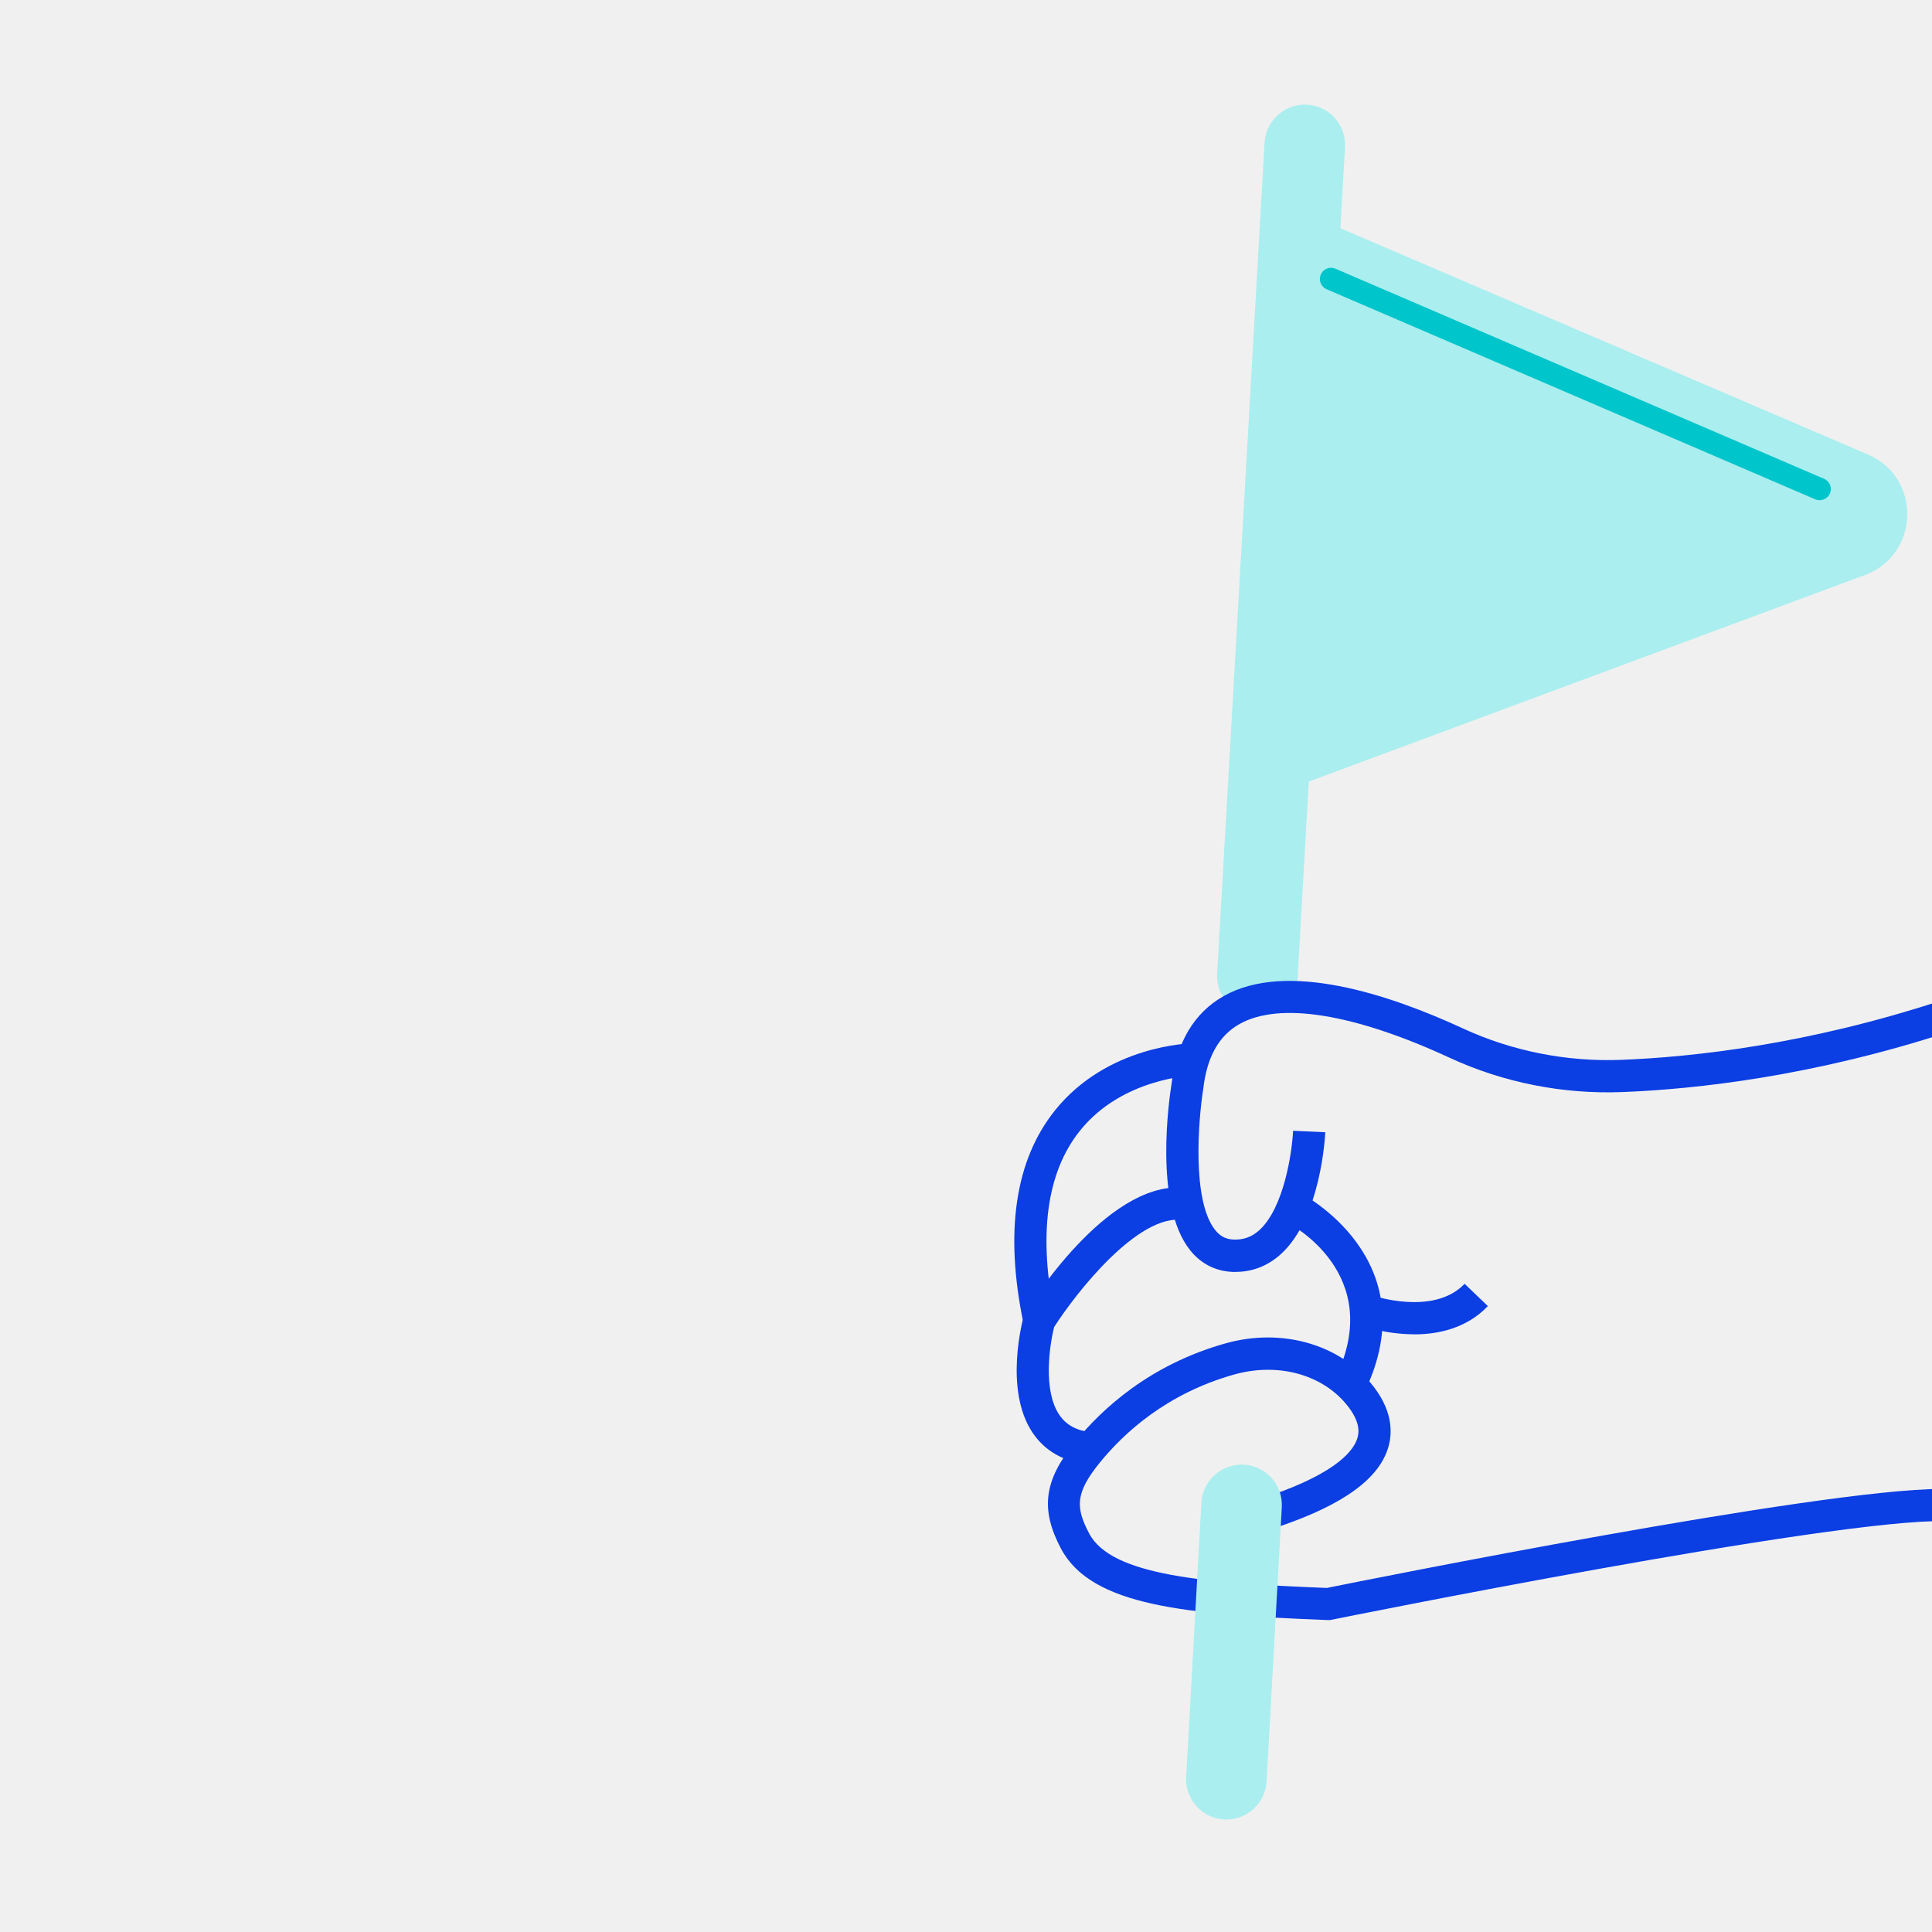
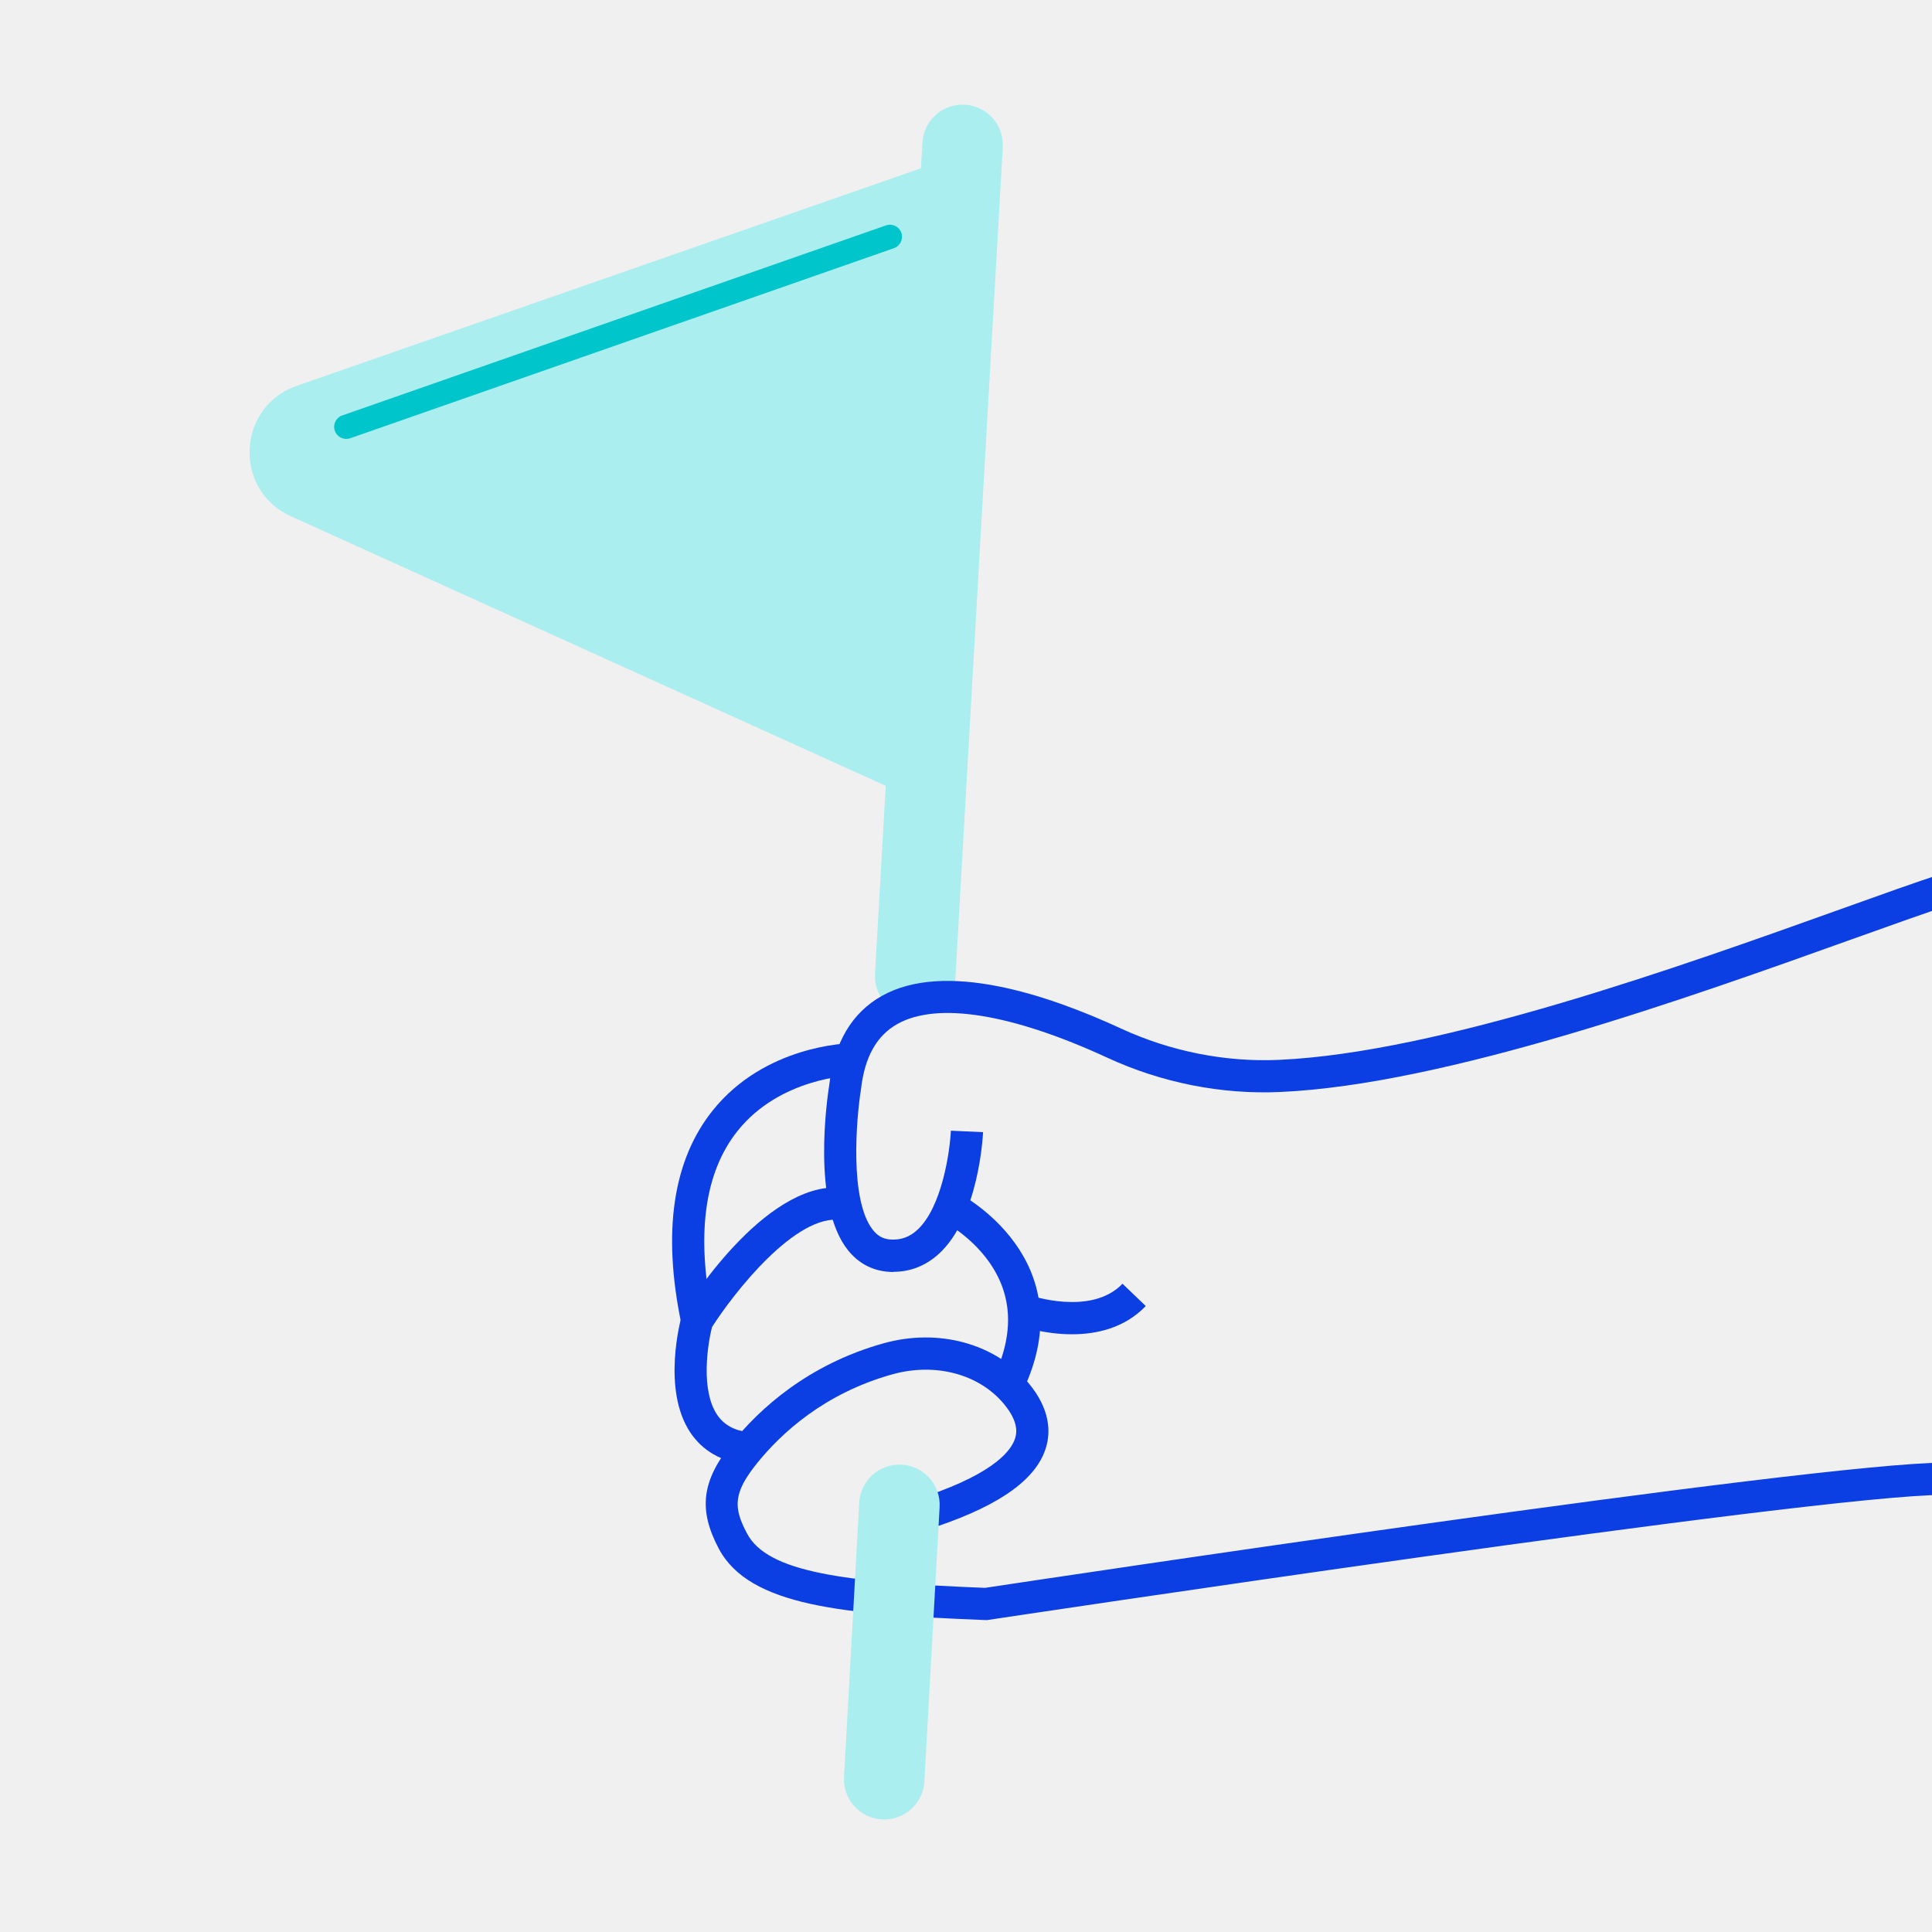
- <svg xmlns="http://www.w3.org/2000/svg" fill="none" viewBox="0 0 240 240">
-   <path d="M156.2 126.24h-.29c-2.76-.16-4.87-2.52-4.71-5.28l5.89-103.24c.16-2.76 2.55-4.88 5.28-4.72 2.76.16 4.87 2.52 4.71 5.28l-5.89 103.24c-.15 2.66-2.36 4.72-4.99 4.72Z" fill="#AAEEEF" />
-   <path d="M153.501 158.01c-.18 0-.36 0-.55-.02-2.03-.12-3.79-1.04-5.1-2.67-4.58-5.71-2.57-19.08-2.33-20.59.6-5.18 2.79-8.92 6.52-11.01 7.82-4.39 20.48-.22 29.72 4.05 6.08 2.81 12.88 4.15 19.63 3.89 8.93-.35 23.07-1.9 39.71-7.35l1.24 3.8c-17.08 5.59-31.61 7.19-40.8 7.55-7.38.29-14.82-1.18-21.46-4.26-11.87-5.49-21.14-6.98-26.09-4.2-2.58 1.45-4.06 4.09-4.52 8.07-.59 3.7-1.46 13.86 1.49 17.54.6.75 1.3 1.12 2.21 1.17 1.24.07 2.31-.3 3.25-1.15 3.12-2.81 4.1-9.88 4.21-12.36l4 .18c-.02.43-.53 10.64-5.53 15.15-1.62 1.46-3.51 2.2-5.62 2.2l.02.01Z" fill="#0B3EE3" />
-   <path d="M135.05 181.89c-2.99-.35-5.27-1.67-6.79-3.93-3.58-5.35-1.19-14.09-1.09-14.46l.08-.27.15-.24c1.08-1.75 10.85-17 20.37-15.36l-.68 3.94c-5.68-.97-13.58 9.26-16.14 13.28-.57 2.24-1.41 7.86.63 10.89.84 1.26 2.13 1.97 3.92 2.18l-.46 3.97h.01Z" fill="#0B3EE3" />
-   <path d="M165.16 201.25h-.24c-17.54-.7-29.33-1.7-33.13-8.89-2.57-4.87-2.11-8.44 1.7-13.16 3.37-4.17 9.36-9.7 18.78-12.33 6.84-1.91 13.9.03 18.01 4.94 2.73 3.27 2.71 6.08 2.21 7.87-1.1 3.94-5.5 7.18-13.47 9.91l-1.3-3.78c8.56-2.93 10.51-5.77 10.91-7.2.13-.47.53-1.88-1.43-4.22-3.1-3.71-8.54-5.14-13.86-3.65-8.4 2.35-13.74 7.27-16.75 10.99-3.04 3.76-2.98 5.57-1.28 8.78 2.77 5.25 14.48 6.15 29.51 6.75 4.76-.96 61.18-12.3 76.36-12.3h.59l-.09 4c-14.14-.32-75.68 12.14-76.3 12.26l-.24.05.02-.02Z" fill="#0B3EE3" />
-   <path d="m169.52 172.88-3.6-1.74c6.24-12.95-5.67-19.12-6.18-19.37l1.79-3.57c.16.08 15.92 8.23 7.99 24.69v-.01Z" fill="#0B3EE3" />
-   <path d="M175.67 165.75c-3.52 0-6.42-1.02-6.64-1.1l1.35-3.76-.68 1.88.67-1.88c.08.03 7.67 2.66 11.57-1.41l2.89 2.77c-2.64 2.75-6.13 3.51-9.16 3.51v-.01ZM127.15 164.45c-2.38-11.4-1.06-20.32 3.9-26.51 6.49-8.1 16.75-8.34 17.19-8.34l.06 4c-.09 0-8.87.25-14.16 6.88-4.16 5.21-5.19 13-3.08 23.16l-3.92.82.01-.01Z" fill="#0B3EE3" />
-   <path d="M152.35 226.02h-.28c-2.76-.15-4.87-2.51-4.72-5.27l1.89-34.08c.15-2.76 2.54-4.87 5.27-4.72 2.76.15 4.87 2.51 4.72 5.27l-1.89 34.08c-.15 2.66-2.35 4.72-4.99 4.72ZM161.02 26l71.02 30.46c6.69 2.87 6.45 12.44-.37 14.97l-73.66 27.36L161.02 26Z" fill="#AAEEEF" />
-   <path d="M225.95 62.13c.57.04 1.13-.28 1.37-.83.3-.7-.02-1.52-.73-1.82l-60.7-26.1c-.71-.3-1.52.02-1.82.73-.3.7.02 1.52.73 1.82l60.7 26.1c.15.06.3.1.45.11v-.01Z" fill="#00C5CA" />
+ <svg xmlns="http://www.w3.org/2000/svg" viewBox="0 0 240 240" fill="none">
+   <g clip-path="url(#clip0_11084_62464)">
+     <g clip-path="url(#clip1_11084_62464)">
+       <path fill-rule="evenodd" clip-rule="evenodd" d="M119.864 13.008C122.621 13.165 124.729 15.528 124.571 18.285L118.681 121.525C118.524 124.282 116.162 126.389 113.405 126.232C110.648 126.075 108.54 123.712 108.698 120.955L114.588 17.715C114.745 14.958 117.107 12.851 119.864 13.008Z" fill="#AAEEEF" />
+       <path d="M111 158.01C110.82 158.01 110.64 158.01 110.45 157.99C108.42 157.87 106.66 156.95 105.35 155.32C100.77 149.61 102.78 136.24 103.02 134.73C103.62 129.55 105.81 125.81 109.54 123.72C117.36 119.33 130.02 123.5 139.26 127.77C145.41 130.61 152.21 131.96 158.88 131.66C178.85 130.77 208.8 120.05 228.62 112.95C233.64 111.15 237.97 109.6 241.33 108.5L242.57 112.3C239.26 113.38 234.95 114.93 229.96 116.71C209.92 123.89 179.63 134.73 159.05 135.65C151.73 135.98 144.31 134.51 137.57 131.4C125.7 125.92 116.43 124.42 111.48 127.2C108.9 128.65 107.42 131.29 106.96 135.27C106.37 138.97 105.5 149.13 108.45 152.81C109.05 153.56 109.75 153.93 110.66 153.98C111.9 154.05 112.97 153.68 113.91 152.82C117.03 150.01 118.01 142.94 118.12 140.46L122.12 140.64C122.1 141.07 121.59 151.28 116.59 155.79C114.97 157.25 113.08 157.99 110.97 157.99L111 158.01Z" fill="#0B3EE3" />
+       <path d="M92.55 181.89C89.561 181.54 87.281 180.22 85.76 177.96C82.18 172.61 84.57 163.87 84.671 163.5L84.751 163.23L84.9 162.99C85.981 161.24 95.76 145.98 105.27 147.63L104.59 151.57C98.88 150.6 91.01 160.83 88.451 164.85C87.88 167.09 87.04 172.71 89.081 175.74C89.921 177 91.21 177.71 93.001 177.92L92.54 181.89H92.55Z" fill="#0B3EE3" />
+       <path d="M122.6 201.25H122.41C104.87 200.55 93.08 199.56 89.28 192.36C86.71 187.49 87.17 183.92 90.98 179.2C94.35 175.03 100.34 169.5 109.76 166.87C116.6 164.96 123.66 166.9 127.77 171.81C130.5 175.08 130.48 177.89 129.98 179.67C128.88 183.61 124.48 186.85 116.51 189.58L115.21 185.8C123.77 182.87 125.72 180.03 126.12 178.6C126.25 178.13 126.65 176.72 124.69 174.38C121.59 170.67 116.15 169.24 110.83 170.73C102.43 173.08 97.09 178 94.08 181.72C91.04 185.48 91.1 187.29 92.8 190.5C95.34 195.3 104.75 196.55 122.36 197.25C128.73 196.29 225.59 181.7 241.5 181.7C241.67 181.7 241.83 181.7 241.98 181.7L241.89 185.7C241.75 185.7 241.6 185.7 241.45 185.7C225.72 185.7 123.81 201.08 122.77 201.23L122.58 201.26L122.6 201.25Z" fill="#0B3EE3" />
+       <path d="M127.01 172.88L123.41 171.14C126.01 165.74 125.82 160.88 122.82 156.7C120.49 153.44 117.26 151.78 117.23 151.76L119.03 148.19C119.19 148.27 134.94 156.42 127.02 172.87L127.01 172.88Z" fill="#0B3EE3" />
+       <path d="M133.17 165.75C129.65 165.75 126.75 164.73 126.52 164.65L127.87 160.88C127.95 160.91 135.54 163.54 139.44 159.47L142.33 162.24C139.69 164.99 136.2 165.75 133.17 165.75Z" fill="#0B3EE3" />
+       <path d="M84.64 164.45C82.26 153.05 83.58 144.13 88.54 137.94C95.03 129.84 105.29 129.6 105.73 129.6L105.79 133.6C105.7 133.6 96.92 133.85 91.63 140.48C87.47 145.69 86.44 153.48 88.55 163.64L84.63 164.46L84.64 164.45Z" fill="#0B3EE3" />
+       <path fill-rule="evenodd" clip-rule="evenodd" d="M112.007 181.948C114.764 182.101 116.875 184.46 116.722 187.217L114.832 221.297C114.679 224.054 112.32 226.165 109.563 226.012C106.806 225.859 104.695 223.5 104.848 220.743L106.738 186.663C106.891 183.906 109.25 181.795 112.007 181.948Z" fill="#AAEEEF" />
+       <path d="M115.88 20.39L36.86 47.93C29.42 50.52 28.95 60.88 36.13 64.13L113.63 99.25L115.88 20.39Z" fill="#AAEEEF" />
+       <path d="M43.01 54.52C42.39 54.52 41.81 54.13 41.59 53.52C41.32 52.74 41.73 51.88 42.51 51.61L110.06 28C110.84 27.73 111.7 28.14 111.97 28.92C112.24 29.7 111.83 30.56 111.05 30.83L43.51 54.44C43.35 54.5 43.18 54.52 43.02 54.52H43.01Z" fill="#00C5CA" />
+     </g>
+   </g>
+   <defs>
+     <clipPath id="clip0_11084_62464">
+       <rect width="240" height="240" fill="white" />
+     </clipPath>
+     <clipPath id="clip1_11084_62464">
+       <rect width="211.58" height="213.02" fill="white" transform="translate(31 13)" />
+     </clipPath>
+   </defs>
</svg>
